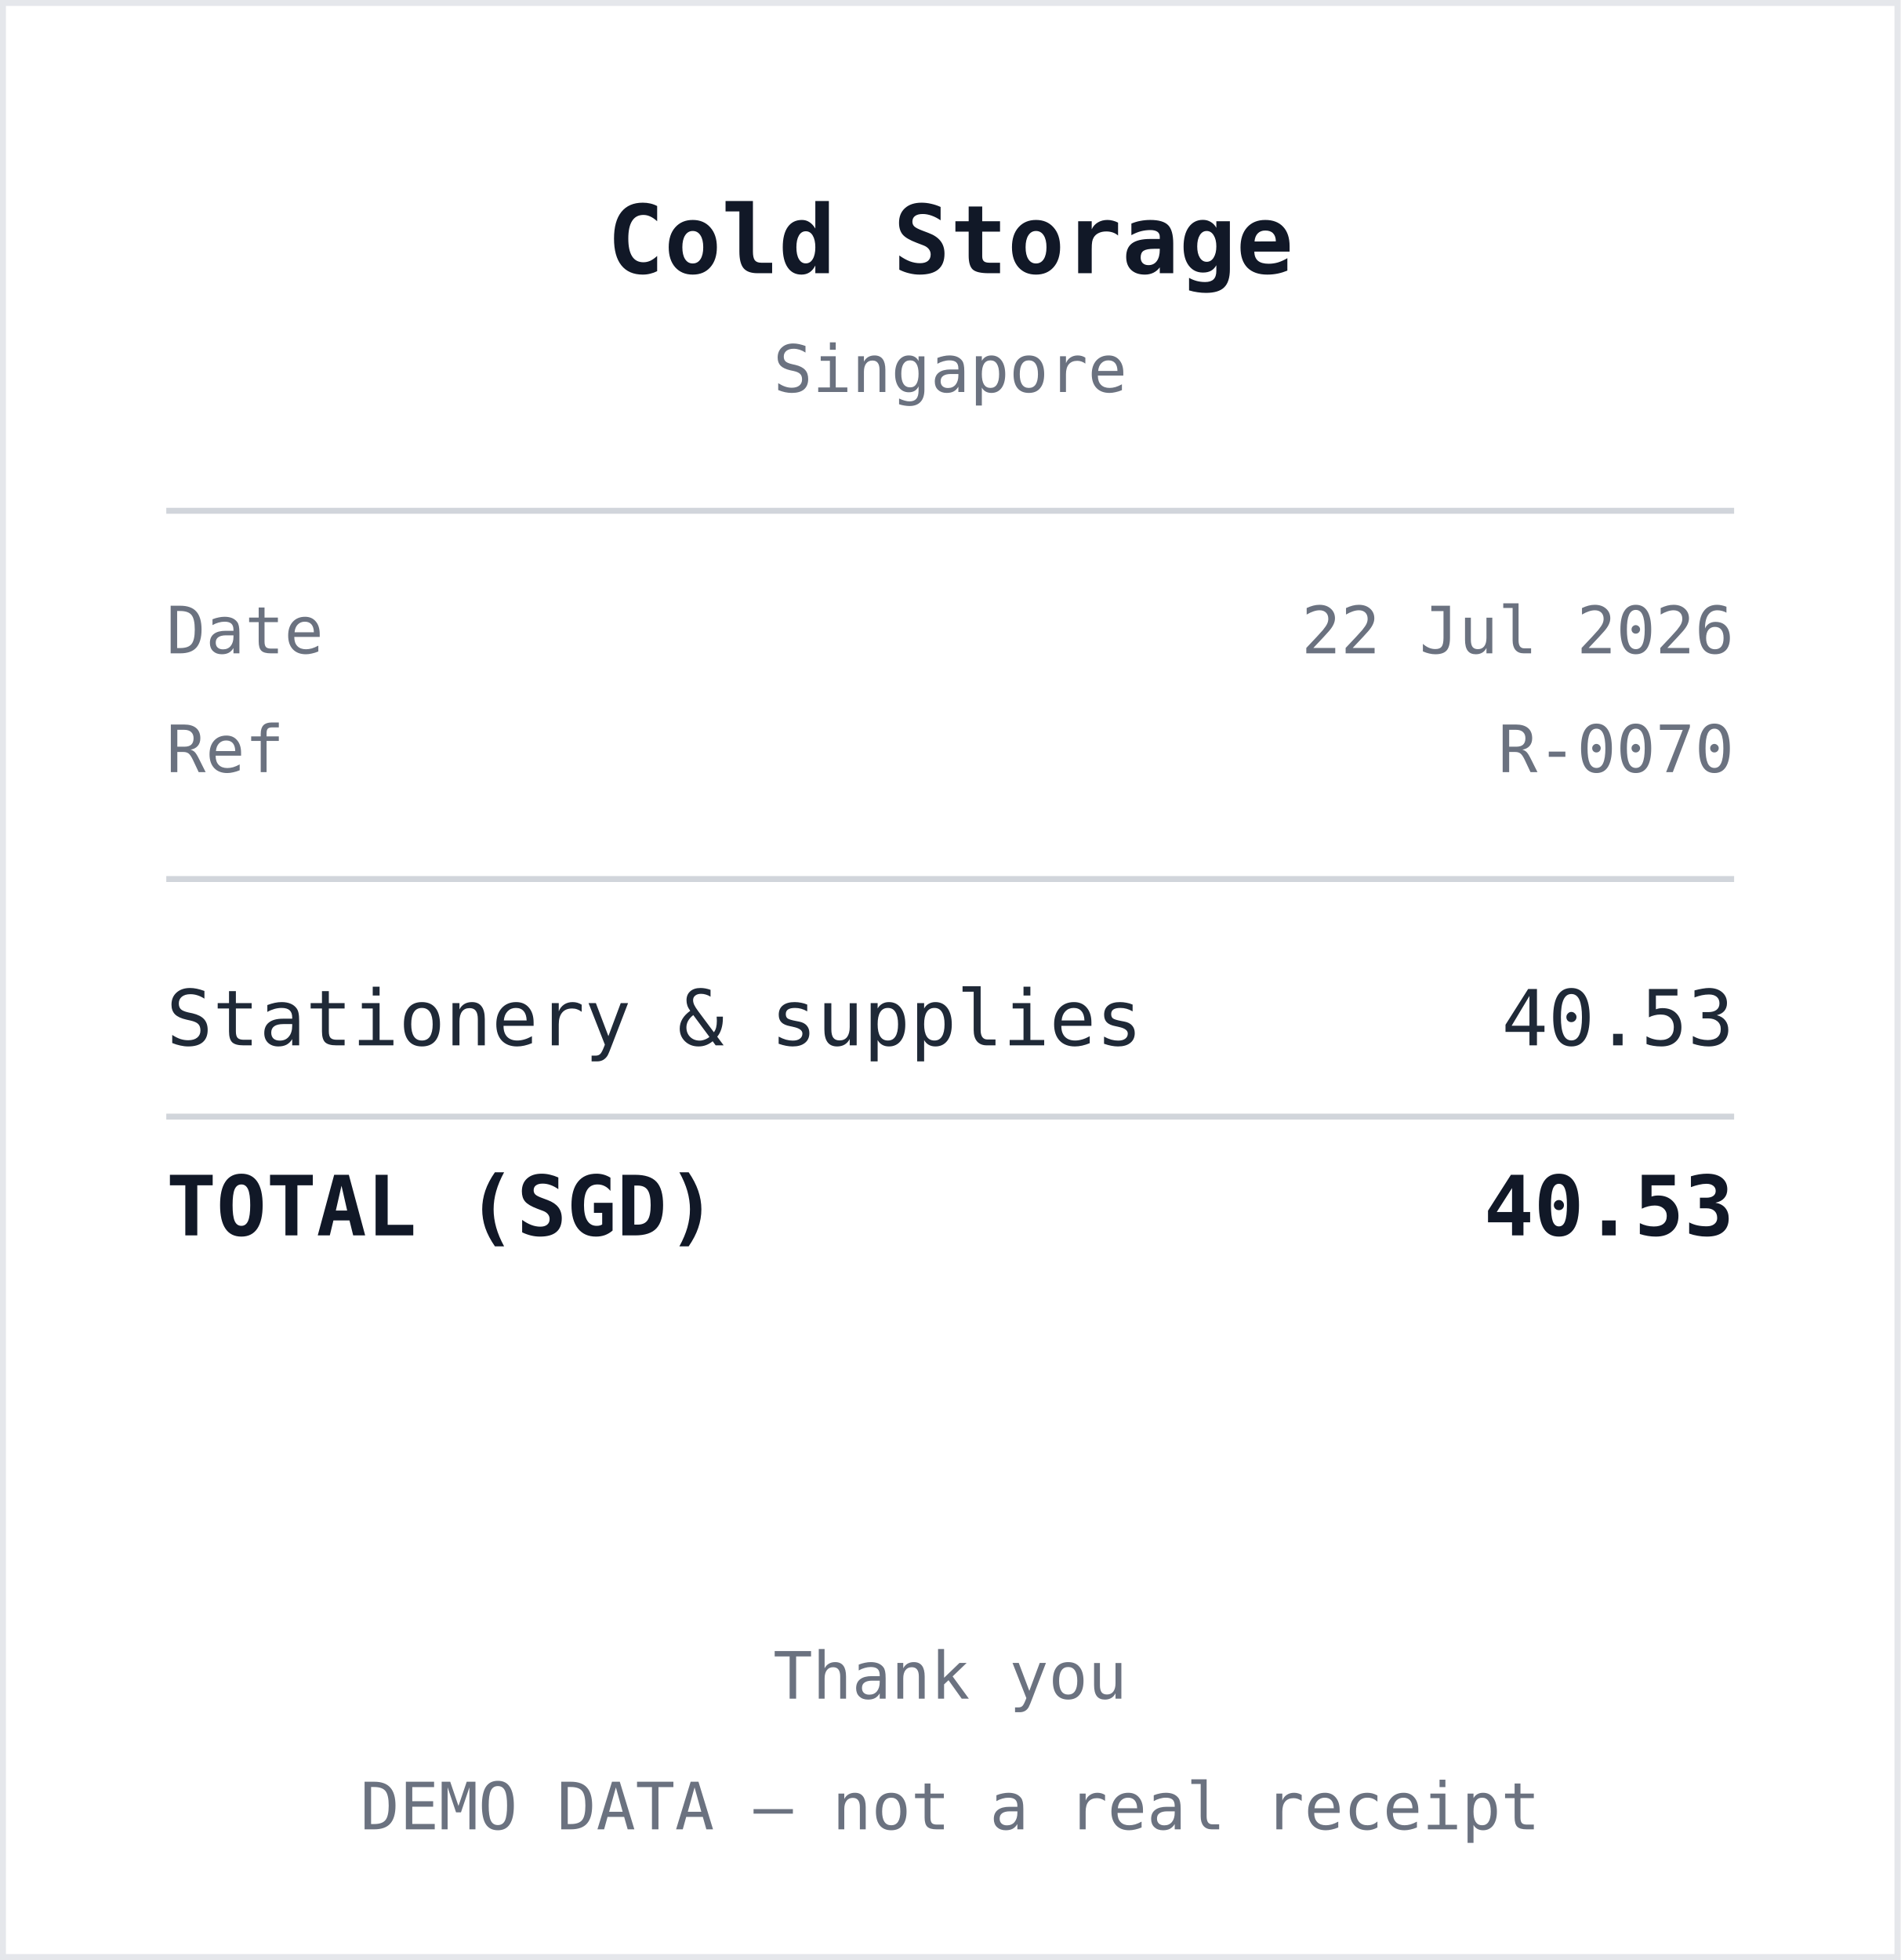
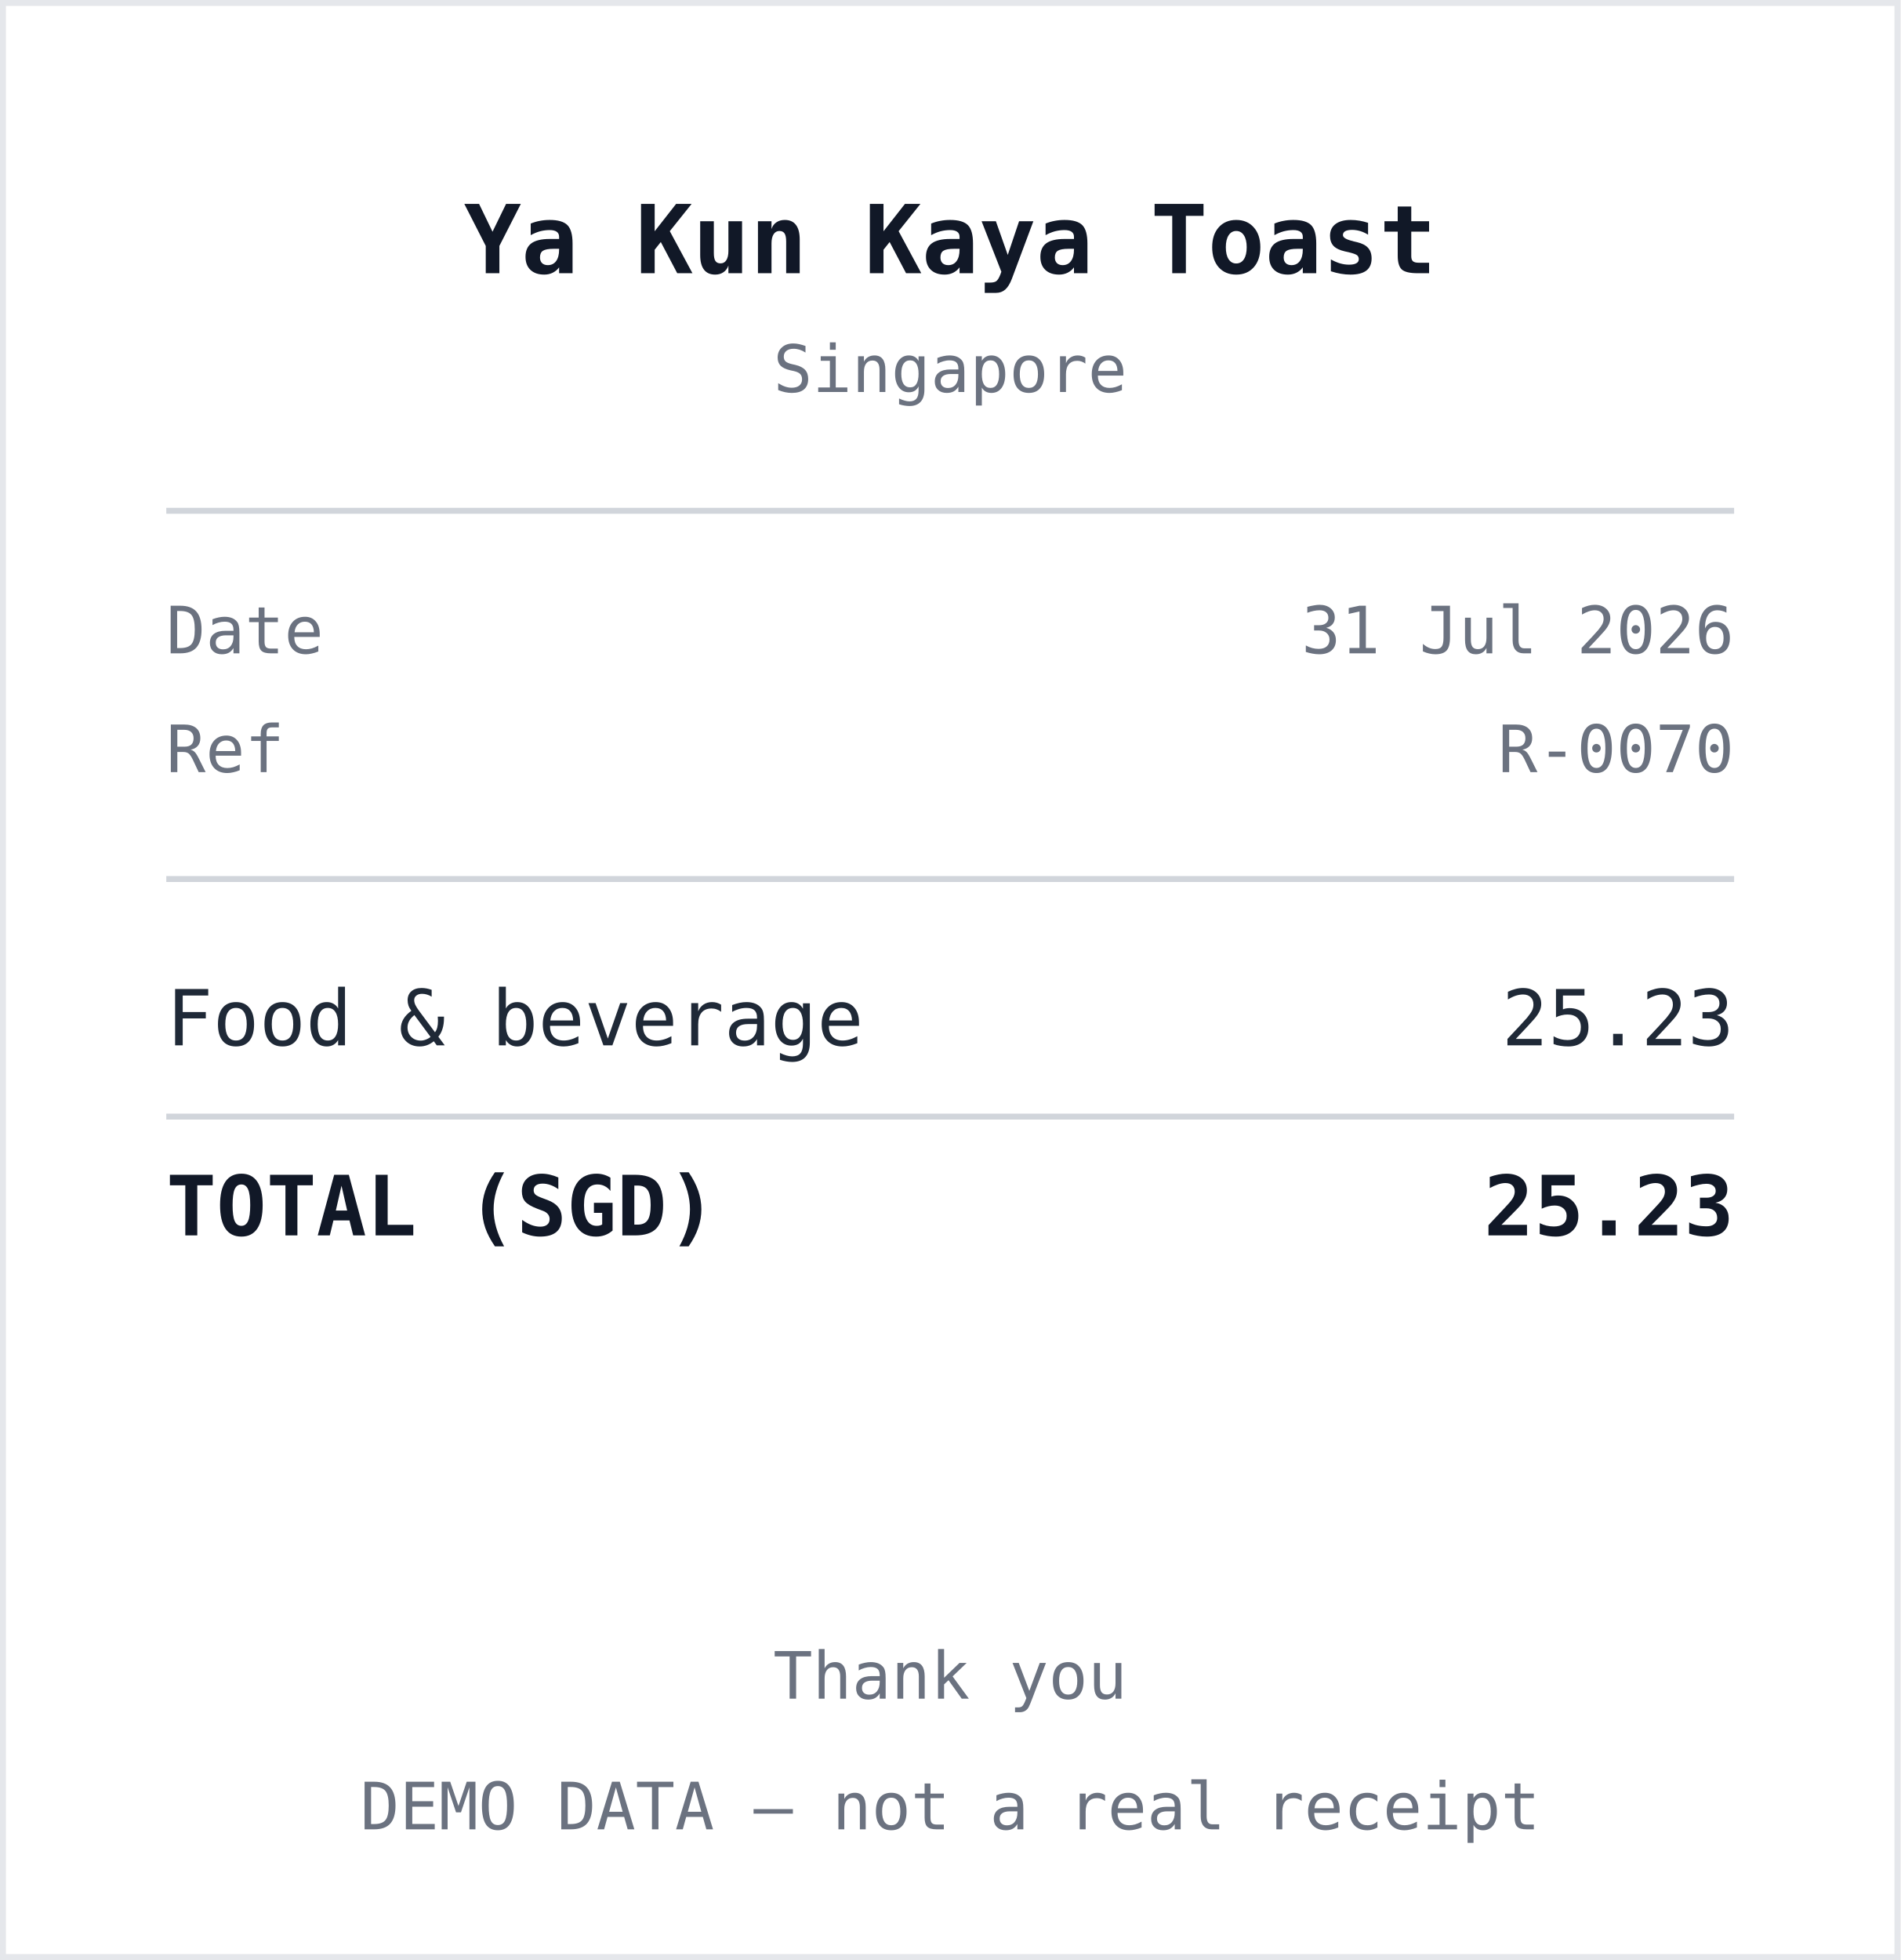
- <svg xmlns="http://www.w3.org/2000/svg" width="320" height="330" viewBox="0 0 320 330" role="img" aria-label="Receipt from Cold Storage">
+ <svg xmlns="http://www.w3.org/2000/svg" width="320" height="330" viewBox="0 0 320 330" role="img" aria-label="Receipt from Ya Kun Kaya Toast">
  <style>
    .r { font: 13px ui-monospace, "SF Mono", Menlo, monospace; fill: #1f2937; }
    .b { font: 700 14px ui-monospace, "SF Mono", Menlo, monospace; fill: #111827; }
    .h { font: 700 16px ui-monospace, "SF Mono", Menlo, monospace; fill: #111827; }
    .m { font: 11px ui-monospace, "SF Mono", Menlo, monospace; fill: #6b7280; }
    .rule { stroke: #d1d5db; stroke-width: 1; }
  </style>
  <rect x="0" y="0" width="320" height="330" fill="#ffffff" />
  <rect x="0.5" y="0.5" width="319" height="329" fill="none" stroke="#e5e7eb" />
-   <text x="160" y="46" text-anchor="middle" class="h">Cold Storage</text>
+   <text x="160" y="46" text-anchor="middle" class="h">Ya Kun Kaya Toast</text>
  <text x="160" y="66" text-anchor="middle" class="m">Singapore</text>
  <line x1="28" y1="86" x2="292" y2="86" class="rule" />
  <text x="28" y="110" class="m">Date</text>
-   <text x="292" y="110" text-anchor="end" class="m">22 Jul 2026</text>
+   <text x="292" y="110" text-anchor="end" class="m">31 Jul 2026</text>
  <text x="28" y="130" class="m">Ref</text>
  <text x="292" y="130" text-anchor="end" class="m">R-0070</text>
  <line x1="28" y1="148" x2="292" y2="148" class="rule" />
-   <text x="28" y="176" class="r">Stationery &amp; supplies</text>
-   <text x="292" y="176" text-anchor="end" class="r">40.53</text>
+   <text x="28" y="176" class="r">Food &amp; beverage</text>
+   <text x="292" y="176" text-anchor="end" class="r">25.23</text>
  <line x1="28" y1="188" x2="292" y2="188" class="rule" />
  <text x="28" y="208" class="b">TOTAL (SGD)</text>
-   <text x="292" y="208" text-anchor="end" class="b">40.53</text>
+   <text x="292" y="208" text-anchor="end" class="b">25.23</text>
  <text x="160" y="286" text-anchor="middle" class="m">Thank you</text>
  <text x="160" y="308" text-anchor="middle" class="m">DEMO DATA — not a real receipt</text>
</svg>
